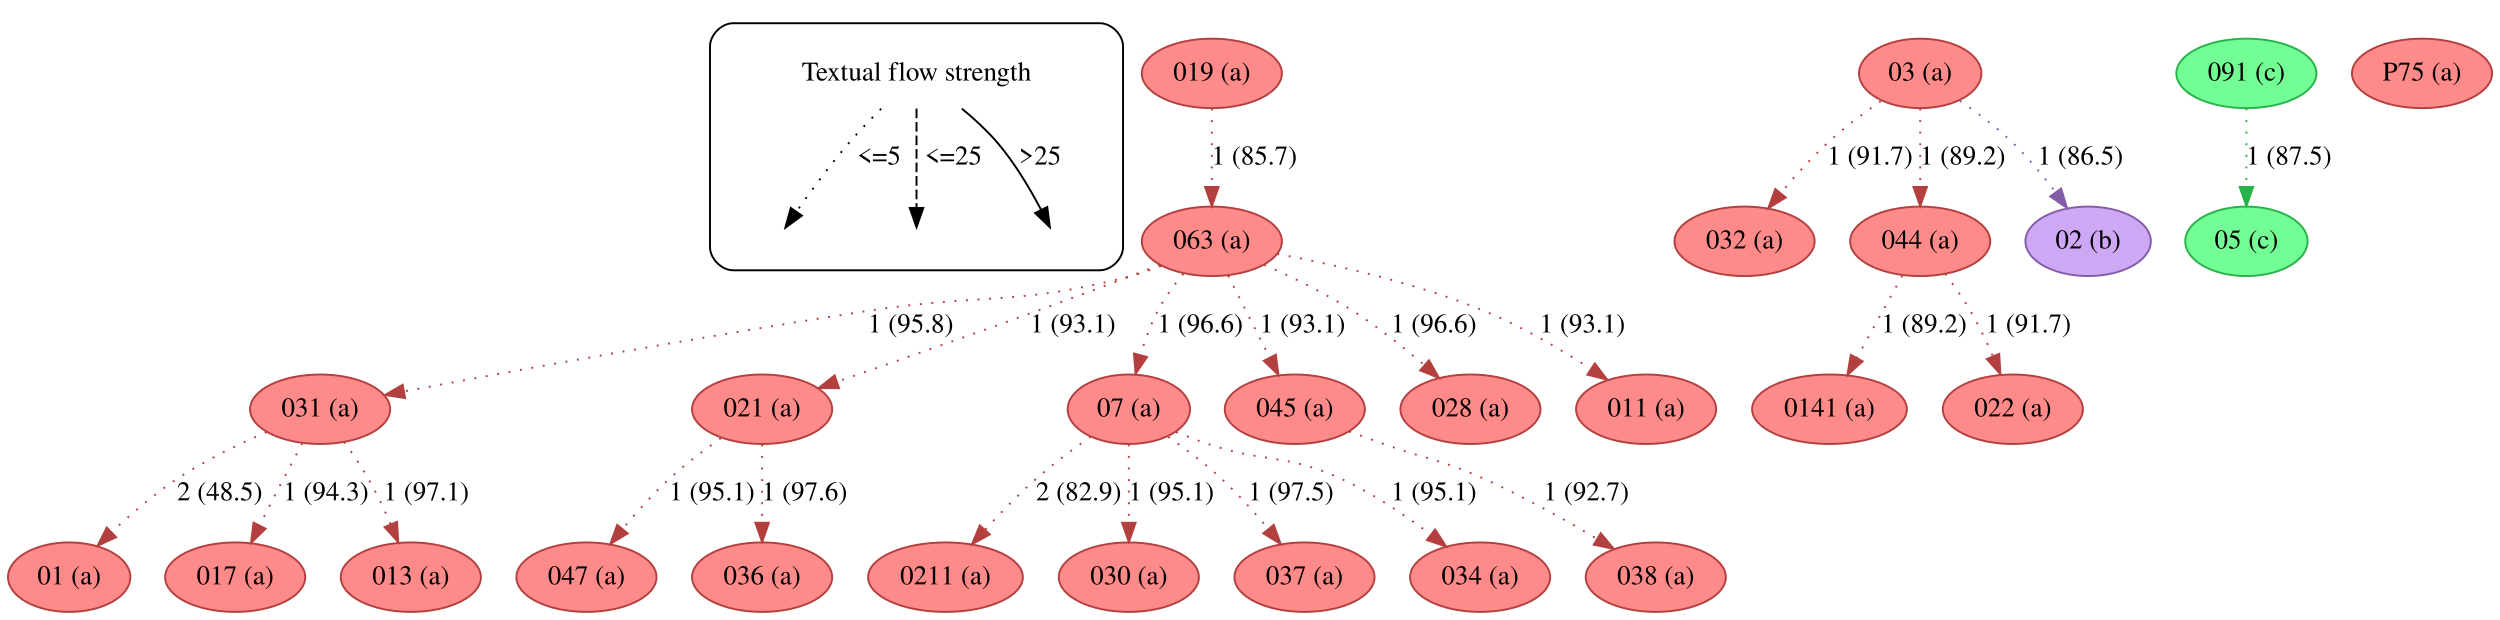
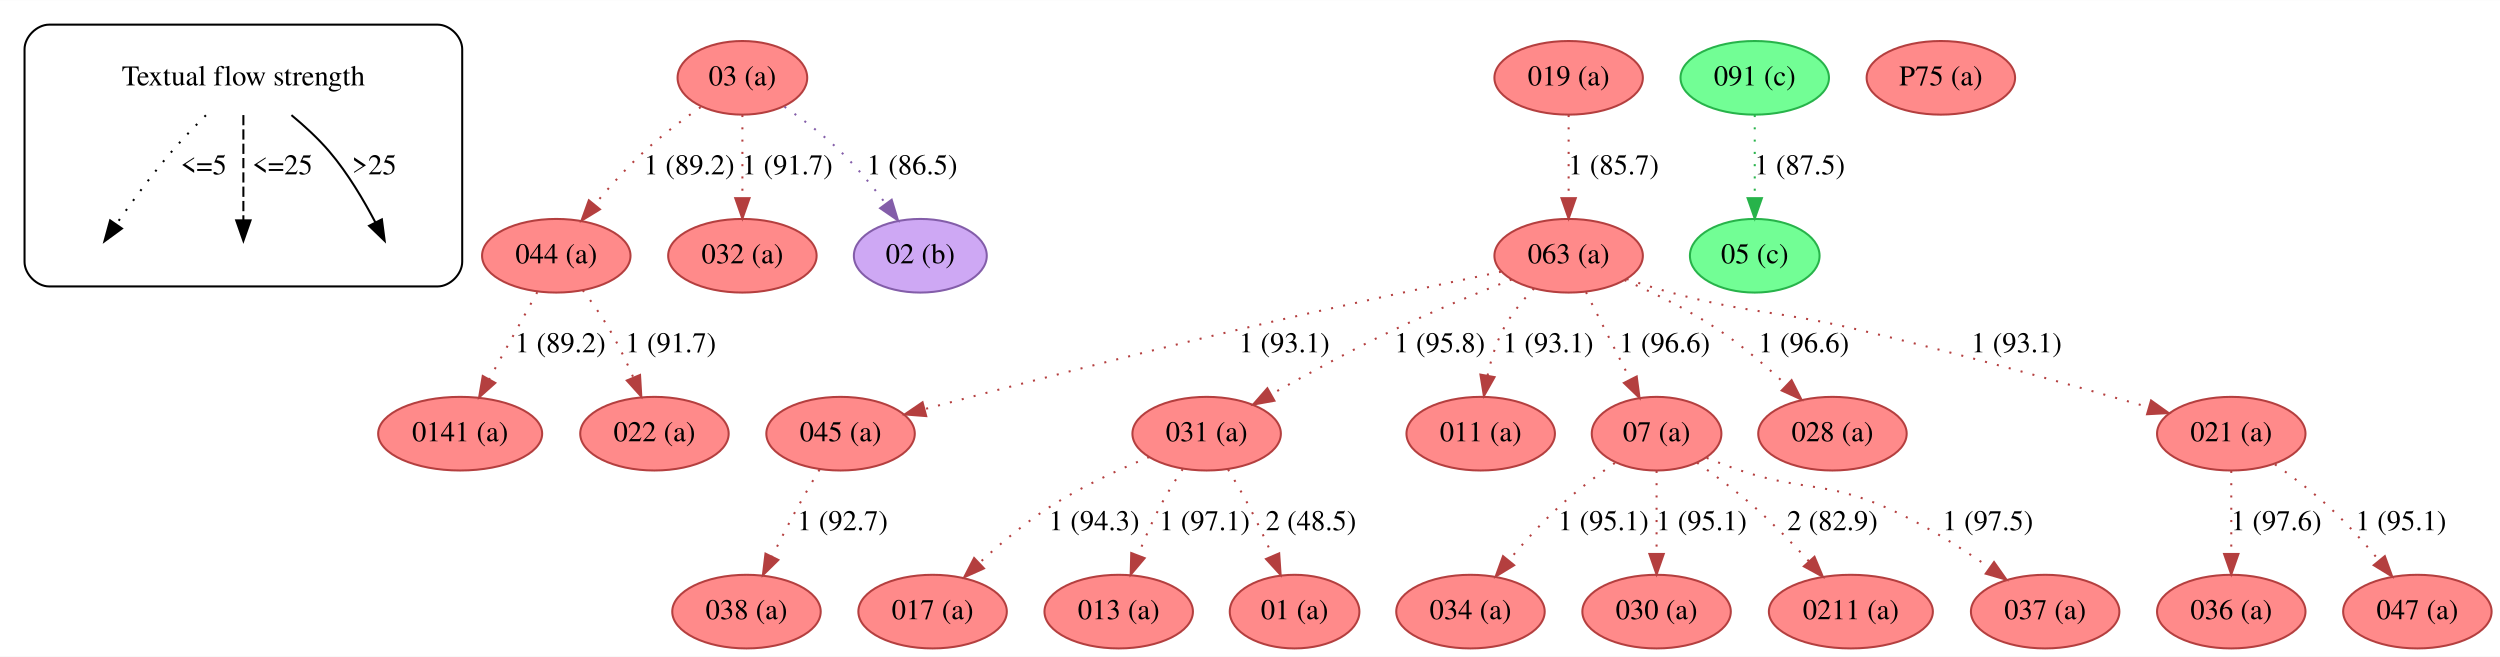
- <svg xmlns="http://www.w3.org/2000/svg" width="1295pt" height="321pt" viewBox="0.00 0.00 1295.24 321.00">
+ <svg xmlns="http://www.w3.org/2000/svg" width="1222pt" height="321pt" viewBox="0.00 0.00 1222.40 321.00">
  <g id="graph0" class="graph" transform="scale(1 1) rotate(0) translate(4 317)">
-     <polygon fill="white" stroke="none" points="-4,4 -4,-317 1291.24,-317 1291.24,4 -4,4" />
+     <polygon fill="white" stroke="none" points="-4,4 -4,-317 1218.4,-317 1218.4,4 -4,4" />
    <g id="clust1" class="cluster">
-       <path fill="none" stroke="black" d="M375.847,-177C375.847,-177 565.847,-177 565.847,-177 571.847,-177 577.847,-183 577.847,-189 577.847,-189 577.847,-293 577.847,-293 577.847,-299 571.847,-305 565.847,-305 565.847,-305 375.847,-305 375.847,-305 369.847,-305 363.847,-299 363.847,-293 363.847,-293 363.847,-189 363.847,-189 363.847,-183 369.847,-177 375.847,-177" />
+       <path fill="none" stroke="black" d="M20,-177C20,-177 210,-177 210,-177 216,-177 222,-183 222,-189 222,-189 222,-293 222,-293 222,-299 216,-305 210,-305 210,-305 20,-305 20,-305 14,-305 8,-299 8,-293 8,-293 8,-189 8,-189 8,-183 14,-177 20,-177" />
    </g>
    <g id="node1" class="node">
-       <text text-anchor="middle" x="470.847" y="-275.3" font-family="Times,serif" font-size="14.00">Textual flow strength</text>
+       <text text-anchor="middle" x="115" y="-275.3" font-family="Times,serif" font-size="14.00">Textual flow strength</text>
    </g>
    <g id="edge1" class="edge">
-       <path fill="none" stroke="black" stroke-dasharray="1,5" d="M452.513,-260.686C446.98,-255.194 441.008,-248.989 435.847,-243 426.018,-231.593 415.919,-217.779 408.761,-207.563" />
-       <polygon fill="black" stroke="black" points="411.461,-205.314 402.903,-199.068 405.699,-209.288 411.461,-205.314" />
-       <text text-anchor="middle" x="451.347" y="-231.8" font-family="Times,serif" font-size="14.00">&lt;=5  </text>
+       <path fill="none" stroke="black" stroke-dasharray="1,5" d="M96.666,-260.686C91.132,-255.194 85.161,-248.989 80,-243 70.171,-231.593 60.072,-217.779 52.914,-207.563" />
+       <polygon fill="black" stroke="black" points="55.614,-205.314 47.056,-199.068 49.851,-209.288 55.614,-205.314" />
+       <text text-anchor="middle" x="95.5" y="-231.8" font-family="Times,serif" font-size="14.00">&lt;=5  </text>
    </g>
    <g id="edge2" class="edge">
-       <path fill="none" stroke="black" stroke-dasharray="5,2" d="M470.847,-260.799C470.847,-245.794 470.847,-224.174 470.847,-209.409" />
-       <polygon fill="black" stroke="black" points="474.347,-209.293 470.847,-199.293 467.347,-209.293 474.347,-209.293" />
-       <text text-anchor="middle" x="489.847" y="-231.8" font-family="Times,serif" font-size="14.00">  &lt;=25</text>
+       <path fill="none" stroke="black" stroke-dasharray="5,2" d="M115,-260.799C115,-245.794 115,-224.174 115,-209.409" />
+       <polygon fill="black" stroke="black" points="118.5,-209.293 115,-199.293 111.5,-209.293 118.5,-209.293" />
+       <text text-anchor="middle" x="134" y="-231.8" font-family="Times,serif" font-size="14.00">  &lt;=25</text>
    </g>
    <g id="edge3" class="edge">
-       <path fill="none" stroke="black" d="M494.351,-260.76C500.753,-255.462 507.414,-249.344 512.847,-243 521.935,-232.39 529.942,-218.689 535.394,-208.313" />
-       <polygon fill="black" stroke="black" points="538.569,-209.789 539.938,-199.283 532.316,-206.642 538.569,-209.789" />
-       <text text-anchor="middle" x="534.847" y="-231.8" font-family="Times,serif" font-size="14.00">&gt;25</text>
+       <path fill="none" stroke="black" d="M138.503,-260.76C144.906,-255.462 151.567,-249.344 157,-243 166.087,-232.39 174.095,-218.689 179.546,-208.313" />
+       <polygon fill="black" stroke="black" points="182.722,-209.789 184.091,-199.283 176.469,-206.642 182.722,-209.789" />
+       <text text-anchor="middle" x="179" y="-231.8" font-family="Times,serif" font-size="14.00">&gt;25</text>
    </g>
    <g id="node5" class="node">
-       <ellipse fill="#ff8a8a" stroke="#b43f3f" cx="161.847" cy="-105" rx="36.294" ry="18" />
-       <text text-anchor="middle" x="161.847" y="-101.3" font-family="Times,serif" font-size="14.00">031 (a)</text>
+       <ellipse fill="#ff8a8a" stroke="#b43f3f" cx="359" cy="-279" rx="31.695" ry="18" />
+       <text text-anchor="middle" x="359" y="-275.3" font-family="Times,serif" font-size="14.00">03 (a)</text>
    </g>
    <g id="node6" class="node">
-       <ellipse fill="#ff8a8a" stroke="#b43f3f" cx="31.847" cy="-18" rx="31.695" ry="18" />
-       <text text-anchor="middle" x="31.847" y="-14.3" font-family="Times,serif" font-size="14.00">01 (a)</text>
+       <ellipse fill="#ff8a8a" stroke="#b43f3f" cx="268" cy="-192" rx="36.294" ry="18" />
+       <text text-anchor="middle" x="268" y="-188.3" font-family="Times,serif" font-size="14.00">044 (a)</text>
    </g>
    <g id="edge4" class="edge">
-       <path fill="none" stroke="#b43f3f" stroke-dasharray="1,5" d="M134.127,-93.144C119.783,-86.977 102.299,-78.579 87.847,-69 75.846,-61.045 63.775,-50.646 53.928,-41.392" />
-       <polygon fill="#b43f3f" stroke="#b43f3f" points="56.182,-38.703 46.553,-34.285 51.325,-43.744 56.182,-38.703" />
-       <text text-anchor="middle" x="109.847" y="-57.8" font-family="Times,serif" font-size="14.00">2 (48.5)</text>
+       <path fill="none" stroke="#b43f3f" stroke-dasharray="1,5" d="M338.581,-264.672C329.737,-258.512 319.489,-250.834 311,-243 302.456,-235.115 293.924,-225.619 286.74,-217.029" />
+       <polygon fill="#b43f3f" stroke="#b43f3f" points="289.344,-214.685 280.308,-209.155 283.923,-219.113 289.344,-214.685" />
+       <text text-anchor="middle" x="333" y="-231.8" font-family="Times,serif" font-size="14.00">1 (89.2)</text>
    </g>
    <g id="node7" class="node">
-       <ellipse fill="#ff8a8a" stroke="#b43f3f" cx="117.847" cy="-18" rx="36.294" ry="18" />
-       <text text-anchor="middle" x="117.847" y="-14.3" font-family="Times,serif" font-size="14.00">017 (a)</text>
+       <ellipse fill="#ff8a8a" stroke="#b43f3f" cx="359" cy="-192" rx="36.294" ry="18" />
+       <text text-anchor="middle" x="359" y="-188.3" font-family="Times,serif" font-size="14.00">032 (a)</text>
    </g>
    <g id="edge5" class="edge">
-       <path fill="none" stroke="#b43f3f" stroke-dasharray="1,5" d="M152.647,-87.327C149.497,-81.546 145.979,-75.008 142.847,-69 138.765,-61.168 134.426,-52.587 130.529,-44.778" />
-       <polygon fill="#b43f3f" stroke="#b43f3f" points="133.623,-43.139 126.041,-35.738 127.353,-46.251 133.623,-43.139" />
-       <text text-anchor="middle" x="164.847" y="-57.8" font-family="Times,serif" font-size="14.00">1 (94.3)</text>
+       <path fill="none" stroke="#b43f3f" stroke-dasharray="1,5" d="M359,-260.799C359,-249.163 359,-233.548 359,-220.237" />
+       <polygon fill="#b43f3f" stroke="#b43f3f" points="362.5,-220.175 359,-210.175 355.5,-220.175 362.5,-220.175" />
+       <text text-anchor="middle" x="381" y="-231.8" font-family="Times,serif" font-size="14.00">1 (91.7)</text>
    </g>
    <g id="node8" class="node">
-       <ellipse fill="#ff8a8a" stroke="#b43f3f" cx="208.847" cy="-18" rx="36.294" ry="18" />
-       <text text-anchor="middle" x="208.847" y="-14.3" font-family="Times,serif" font-size="14.00">013 (a)</text>
+       <ellipse fill="#cea8f4" stroke="#835da9" cx="446" cy="-192" rx="32.494" ry="18" />
+       <text text-anchor="middle" x="446" y="-188.3" font-family="Times,serif" font-size="14.00">02 (b)</text>
    </g>
    <g id="edge6" class="edge">
-       <path fill="none" stroke="#b43f3f" stroke-dasharray="1,5" d="M174.269,-88.079C178.531,-82.25 183.154,-75.49 186.847,-69 191.069,-61.582 195.041,-53.2 198.418,-45.448" />
-       <polygon fill="#b43f3f" stroke="#b43f3f" points="201.704,-46.662 202.35,-36.087 195.25,-43.951 201.704,-46.662" />
-       <text text-anchor="middle" x="216.847" y="-57.8" font-family="Times,serif" font-size="14.00">1 (97.1)</text>
+       <path fill="none" stroke="#835da9" stroke-dasharray="1,5" d="M379.599,-264.862C388.476,-258.738 398.701,-251.034 407,-243 414.949,-235.304 422.667,-225.945 429.111,-217.414" />
+       <polygon fill="#835da9" stroke="#835da9" points="432.004,-219.388 435.091,-209.252 426.358,-215.25 432.004,-219.388" />
+       <text text-anchor="middle" x="442" y="-231.8" font-family="Times,serif" font-size="14.00">1 (86.5)</text>
    </g>
    <g id="node9" class="node">
-       <ellipse fill="#ff8a8a" stroke="#b43f3f" cx="390.847" cy="-105" rx="36.294" ry="18" />
-       <text text-anchor="middle" x="390.847" y="-101.3" font-family="Times,serif" font-size="14.00">021 (a)</text>
+       <ellipse fill="#ff8a8a" stroke="#b43f3f" cx="221" cy="-105" rx="40.094" ry="18" />
+       <text text-anchor="middle" x="221" y="-101.3" font-family="Times,serif" font-size="14.00">0141 (a)</text>
+     </g>
+     <g id="edge7" class="edge">
+       <path fill="none" stroke="#b43f3f" stroke-dasharray="1,5" d="M258.714,-174.207C252.02,-162.099 242.859,-145.533 235.243,-131.759" />
+       <polygon fill="#b43f3f" stroke="#b43f3f" points="238.168,-129.816 230.266,-122.758 232.042,-133.203 238.168,-129.816" />
+       <text text-anchor="middle" x="270" y="-144.8" font-family="Times,serif" font-size="14.00">1 (89.2)</text>
    </g>
    <g id="node10" class="node">
-       <ellipse fill="#ff8a8a" stroke="#b43f3f" cx="299.847" cy="-18" rx="36.294" ry="18" />
-       <text text-anchor="middle" x="299.847" y="-14.3" font-family="Times,serif" font-size="14.00">047 (a)</text>
-     </g>
-     <g id="edge7" class="edge">
-       <path fill="none" stroke="#b43f3f" stroke-dasharray="1,5" d="M369.476,-90.006C360.855,-83.963 351.033,-76.554 342.847,-69 334.303,-61.115 325.771,-51.619 318.587,-43.029" />
-       <polygon fill="#b43f3f" stroke="#b43f3f" points="321.191,-40.685 312.155,-35.154 315.77,-45.114 321.191,-40.685" />
-       <text text-anchor="middle" x="364.847" y="-57.8" font-family="Times,serif" font-size="14.00">1 (95.1)</text>
+       <ellipse fill="#ff8a8a" stroke="#b43f3f" cx="316" cy="-105" rx="36.294" ry="18" />
+       <text text-anchor="middle" x="316" y="-101.3" font-family="Times,serif" font-size="14.00">022 (a)</text>
+     </g>
+     <g id="edge8" class="edge">
+       <path fill="none" stroke="#b43f3f" stroke-dasharray="1,5" d="M280.959,-175.139C285.395,-169.316 290.195,-162.544 294,-156 298.291,-148.622 302.284,-140.251 305.658,-132.498" />
+       <polygon fill="#b43f3f" stroke="#b43f3f" points="308.947,-133.706 309.577,-123.13 302.489,-131.004 308.947,-133.706" />
+       <text text-anchor="middle" x="324" y="-144.8" font-family="Times,serif" font-size="14.00">1 (91.7)</text>
    </g>
    <g id="node11" class="node">
-       <ellipse fill="#ff8a8a" stroke="#b43f3f" cx="390.847" cy="-18" rx="36.294" ry="18" />
-       <text text-anchor="middle" x="390.847" y="-14.3" font-family="Times,serif" font-size="14.00">036 (a)</text>
-     </g>
-     <g id="edge8" class="edge">
-       <path fill="none" stroke="#b43f3f" stroke-dasharray="1,5" d="M390.847,-86.799C390.847,-75.163 390.847,-59.548 390.847,-46.237" />
-       <polygon fill="#b43f3f" stroke="#b43f3f" points="394.347,-46.175 390.847,-36.175 387.347,-46.175 394.347,-46.175" />
-       <text text-anchor="middle" x="412.847" y="-57.8" font-family="Times,serif" font-size="14.00">1 (97.6)</text>
+       <ellipse fill="#ff8a8a" stroke="#b43f3f" cx="763" cy="-192" rx="36.294" ry="18" />
+       <text text-anchor="middle" x="763" y="-188.3" font-family="Times,serif" font-size="14.00">063 (a)</text>
    </g>
    <g id="node12" class="node">
-       <ellipse fill="#ff8a8a" stroke="#b43f3f" cx="623.847" cy="-192" rx="36.294" ry="18" />
-       <text text-anchor="middle" x="623.847" y="-188.3" font-family="Times,serif" font-size="14.00">063 (a)</text>
+       <ellipse fill="#ff8a8a" stroke="#b43f3f" cx="407" cy="-105" rx="36.294" ry="18" />
+       <text text-anchor="middle" x="407" y="-101.3" font-family="Times,serif" font-size="14.00">045 (a)</text>
    </g>
    <g id="edge9" class="edge">
-       <path fill="none" stroke="#b43f3f" stroke-dasharray="1,5" d="M597.531,-179.17C592.407,-177.205 587.019,-175.365 581.847,-174 522.895,-158.438 506.107,-165.288 445.847,-156 360.372,-142.826 260.934,-124.664 205.298,-114.244" />
-       <polygon fill="#b43f3f" stroke="#b43f3f" points="205.907,-110.798 195.433,-112.392 204.615,-117.677 205.907,-110.798" />
-       <text text-anchor="middle" x="467.847" y="-144.8" font-family="Times,serif" font-size="14.00">1 (95.8)</text>
+       <path fill="none" stroke="#b43f3f" stroke-dasharray="1,5" d="M729.926,-184.183C697.322,-177.375 646.118,-166.448 602,-156 548.658,-143.368 487.481,-127.446 448.092,-117.007" />
+       <polygon fill="#b43f3f" stroke="#b43f3f" points="448.884,-113.596 438.321,-114.411 447.087,-120.361 448.884,-113.596" />
+       <text text-anchor="middle" x="624" y="-144.8" font-family="Times,serif" font-size="14.00">1 (93.1)</text>
+     </g>
+     <g id="node13" class="node">
+       <ellipse fill="#ff8a8a" stroke="#b43f3f" cx="586" cy="-105" rx="36.294" ry="18" />
+       <text text-anchor="middle" x="586" y="-101.3" font-family="Times,serif" font-size="14.00">031 (a)</text>
    </g>
    <g id="edge10" class="edge">
-       <path fill="none" stroke="#b43f3f" stroke-dasharray="1,5" d="M596.802,-179.856C591.842,-177.869 586.7,-175.845 581.847,-174 529.598,-154.135 468.671,-132.748 429.941,-119.372" />
-       <polygon fill="#b43f3f" stroke="#b43f3f" points="430.706,-115.934 420.111,-115.985 428.425,-122.552 430.706,-115.934" />
-       <text text-anchor="middle" x="551.847" y="-144.8" font-family="Times,serif" font-size="14.00">1 (93.1)</text>
-     </g>
-     <g id="node13" class="node">
-       <ellipse fill="#ff8a8a" stroke="#b43f3f" cx="580.847" cy="-105" rx="31.695" ry="18" />
-       <text text-anchor="middle" x="580.847" y="-101.3" font-family="Times,serif" font-size="14.00">07 (a)</text>
+       <path fill="none" stroke="#b43f3f" stroke-dasharray="1,5" d="M735.11,-180.39C718.36,-173.802 696.733,-164.916 678,-156 657.453,-146.221 635.002,-134.05 617.423,-124.165" />
+       <polygon fill="#b43f3f" stroke="#b43f3f" points="619.136,-121.113 608.71,-119.229 615.685,-127.203 619.136,-121.113" />
+       <text text-anchor="middle" x="700" y="-144.8" font-family="Times,serif" font-size="14.00">1 (95.8)</text>
+     </g>
+     <g id="node14" class="node">
+       <ellipse fill="#ff8a8a" stroke="#b43f3f" cx="720" cy="-105" rx="36.294" ry="18" />
+       <text text-anchor="middle" x="720" y="-101.3" font-family="Times,serif" font-size="14.00">011 (a)</text>
    </g>
    <g id="edge11" class="edge">
-       <path fill="none" stroke="#b43f3f" stroke-dasharray="1,5" d="M609.064,-175.178C604.323,-169.465 599.39,-162.753 595.847,-156 592.142,-148.937 589.212,-140.822 586.962,-133.213" />
-       <polygon fill="#b43f3f" stroke="#b43f3f" points="590.274,-132.049 584.306,-123.295 583.512,-133.86 590.274,-132.049" />
-       <text text-anchor="middle" x="617.847" y="-144.8" font-family="Times,serif" font-size="14.00">1 (96.6)</text>
-     </g>
-     <g id="node14" class="node">
-       <ellipse fill="#ff8a8a" stroke="#b43f3f" cx="666.847" cy="-105" rx="36.294" ry="18" />
-       <text text-anchor="middle" x="666.847" y="-101.3" font-family="Times,serif" font-size="14.00">045 (a)</text>
+       <path fill="none" stroke="#b43f3f" stroke-dasharray="1,5" d="M746.058,-175.991C740.504,-170.247 734.792,-163.308 731,-156 727.398,-149.057 724.972,-140.979 723.34,-133.367" />
+       <polygon fill="#b43f3f" stroke="#b43f3f" points="726.769,-132.658 721.57,-123.426 719.877,-133.885 726.769,-132.658" />
+       <text text-anchor="middle" x="753" y="-144.8" font-family="Times,serif" font-size="14.00">1 (93.1)</text>
+     </g>
+     <g id="node15" class="node">
+       <ellipse fill="#ff8a8a" stroke="#b43f3f" cx="806" cy="-105" rx="31.695" ry="18" />
+       <text text-anchor="middle" x="806" y="-101.3" font-family="Times,serif" font-size="14.00">07 (a)</text>
    </g>
    <g id="edge12" class="edge">
-       <path fill="none" stroke="#b43f3f" stroke-dasharray="1,5" d="M632.343,-174.207C638.468,-162.099 646.848,-145.533 653.816,-131.759" />
-       <polygon fill="#b43f3f" stroke="#b43f3f" points="656.978,-133.262 658.369,-122.758 650.732,-130.102 656.978,-133.262" />
-       <text text-anchor="middle" x="670.847" y="-144.8" font-family="Times,serif" font-size="14.00">1 (93.1)</text>
-     </g>
-     <g id="node15" class="node">
-       <ellipse fill="#ff8a8a" stroke="#b43f3f" cx="757.847" cy="-105" rx="36.294" ry="18" />
-       <text text-anchor="middle" x="757.847" y="-101.3" font-family="Times,serif" font-size="14.00">028 (a)</text>
+       <path fill="none" stroke="#b43f3f" stroke-dasharray="1,5" d="M771.495,-174.207C777.66,-162.021 786.11,-145.318 793.105,-131.491" />
+       <polygon fill="#b43f3f" stroke="#b43f3f" points="796.278,-132.972 797.669,-122.469 790.031,-129.812 796.278,-132.972" />
+       <text text-anchor="middle" x="810" y="-144.8" font-family="Times,serif" font-size="14.00">1 (96.6)</text>
+     </g>
+     <g id="node16" class="node">
+       <ellipse fill="#ff8a8a" stroke="#b43f3f" cx="892" cy="-105" rx="36.294" ry="18" />
+       <text text-anchor="middle" x="892" y="-101.3" font-family="Times,serif" font-size="14.00">028 (a)</text>
    </g>
    <g id="edge13" class="edge">
-       <path fill="none" stroke="#b43f3f" stroke-dasharray="1,5" d="M651.022,-179.839C665.125,-173.588 682.382,-165.208 696.847,-156 709.734,-147.797 722.974,-137.248 733.812,-127.955" />
-       <polygon fill="#b43f3f" stroke="#b43f3f" points="736.364,-130.373 741.585,-121.154 731.755,-125.105 736.364,-130.373" />
-       <text text-anchor="middle" x="738.847" y="-144.8" font-family="Times,serif" font-size="14.00">1 (96.6)</text>
-     </g>
-     <g id="node16" class="node">
-       <ellipse fill="#ff8a8a" stroke="#b43f3f" cx="848.847" cy="-105" rx="36.294" ry="18" />
-       <text text-anchor="middle" x="848.847" y="-101.3" font-family="Times,serif" font-size="14.00">011 (a)</text>
+       <path fill="none" stroke="#b43f3f" stroke-dasharray="1,5" d="M790.337,-180.088C804.484,-173.906 821.732,-165.511 836,-156 847.809,-148.128 859.704,-137.906 869.475,-128.758" />
+       <polygon fill="#b43f3f" stroke="#b43f3f" points="872.021,-131.166 876.814,-121.717 867.175,-126.115 872.021,-131.166" />
+       <text text-anchor="middle" x="878" y="-144.8" font-family="Times,serif" font-size="14.00">1 (96.6)</text>
+     </g>
+     <g id="node17" class="node">
+       <ellipse fill="#ff8a8a" stroke="#b43f3f" cx="1087" cy="-105" rx="36.294" ry="18" />
+       <text text-anchor="middle" x="1087" y="-101.3" font-family="Times,serif" font-size="14.00">021 (a)</text>
    </g>
    <g id="edge14" class="edge">
-       <path fill="none" stroke="#b43f3f" stroke-dasharray="1,5" d="M657.773,-185.476C686.897,-180.058 729.623,-170.483 764.847,-156 784.135,-148.069 804.261,-136.232 819.976,-126.065" />
-       <polygon fill="#b43f3f" stroke="#b43f3f" points="822.265,-128.747 828.679,-120.315 818.406,-122.907 822.265,-128.747" />
-       <text text-anchor="middle" x="815.847" y="-144.8" font-family="Times,serif" font-size="14.00">1 (93.1)</text>
-     </g>
-     <g id="node17" class="node">
-       <ellipse fill="#ff8a8a" stroke="#b43f3f" cx="485.847" cy="-18" rx="40.094" ry="18" />
-       <text text-anchor="middle" x="485.847" y="-14.3" font-family="Times,serif" font-size="14.00">0211 (a)</text>
+       <path fill="none" stroke="#b43f3f" stroke-dasharray="1,5" d="M791.356,-180.632C798.375,-178.268 805.915,-175.896 813,-174 852.826,-163.341 863.867,-165.439 904,-156 953.379,-144.386 1009.58,-128.649 1046.52,-117.953" />
+       <polygon fill="#b43f3f" stroke="#b43f3f" points="1047.79,-121.231 1056.41,-115.078 1045.83,-114.509 1047.79,-121.231" />
+       <text text-anchor="middle" x="982" y="-144.8" font-family="Times,serif" font-size="14.00">1 (93.1)</text>
+     </g>
+     <g id="node18" class="node">
+       <ellipse fill="#ff8a8a" stroke="#b43f3f" cx="361" cy="-18" rx="36.294" ry="18" />
+       <text text-anchor="middle" x="361" y="-14.3" font-family="Times,serif" font-size="14.00">038 (a)</text>
    </g>
    <g id="edge15" class="edge">
-       <path fill="none" stroke="#b43f3f" stroke-dasharray="1,5" d="M561.062,-90.822C552.144,-84.572 541.662,-76.781 532.847,-69 523.684,-60.911 514.317,-51.276 506.38,-42.632" />
-       <polygon fill="#b43f3f" stroke="#b43f3f" points="508.837,-40.13 499.541,-35.045 503.638,-44.816 508.837,-40.13" />
-       <text text-anchor="middle" x="554.847" y="-57.8" font-family="Times,serif" font-size="14.00">2 (82.9)</text>
-     </g>
-     <g id="node18" class="node">
-       <ellipse fill="#ff8a8a" stroke="#b43f3f" cx="580.847" cy="-18" rx="36.294" ry="18" />
-       <text text-anchor="middle" x="580.847" y="-14.3" font-family="Times,serif" font-size="14.00">030 (a)</text>
+       <path fill="none" stroke="#b43f3f" stroke-dasharray="1,5" d="M396.695,-87.417C393.202,-81.644 389.342,-75.088 386,-69 381.75,-61.258 377.363,-52.702 373.472,-44.889" />
+       <polygon fill="#b43f3f" stroke="#b43f3f" points="376.572,-43.26 369.017,-35.833 370.291,-46.351 376.572,-43.26" />
+       <text text-anchor="middle" x="408" y="-57.8" font-family="Times,serif" font-size="14.00">1 (92.7)</text>
+     </g>
+     <g id="node19" class="node">
+       <ellipse fill="#ff8a8a" stroke="#b43f3f" cx="452" cy="-18" rx="36.294" ry="18" />
+       <text text-anchor="middle" x="452" y="-14.3" font-family="Times,serif" font-size="14.00">017 (a)</text>
    </g>
    <g id="edge16" class="edge">
-       <path fill="none" stroke="#b43f3f" stroke-dasharray="1,5" d="M580.847,-86.799C580.847,-75.163 580.847,-59.548 580.847,-46.237" />
-       <polygon fill="#b43f3f" stroke="#b43f3f" points="584.347,-46.175 580.847,-36.175 577.347,-46.175 584.347,-46.175" />
-       <text text-anchor="middle" x="602.847" y="-57.8" font-family="Times,serif" font-size="14.00">1 (95.1)</text>
-     </g>
-     <g id="node19" class="node">
-       <ellipse fill="#ff8a8a" stroke="#b43f3f" cx="671.847" cy="-18" rx="36.294" ry="18" />
-       <text text-anchor="middle" x="671.847" y="-14.3" font-family="Times,serif" font-size="14.00">037 (a)</text>
+       <path fill="none" stroke="#b43f3f" stroke-dasharray="1,5" d="M557.897,-93.558C542.84,-87.397 524.297,-78.877 509,-69 496.958,-61.225 484.848,-51.017 474.906,-41.854" />
+       <polygon fill="#b43f3f" stroke="#b43f3f" points="477.111,-39.122 467.44,-34.795 472.302,-44.209 477.111,-39.122" />
+       <text text-anchor="middle" x="531" y="-57.8" font-family="Times,serif" font-size="14.00">1 (94.3)</text>
+     </g>
+     <g id="node20" class="node">
+       <ellipse fill="#ff8a8a" stroke="#b43f3f" cx="543" cy="-18" rx="36.294" ry="18" />
+       <text text-anchor="middle" x="543" y="-14.3" font-family="Times,serif" font-size="14.00">013 (a)</text>
    </g>
    <g id="edge17" class="edge">
-       <path fill="none" stroke="#b43f3f" stroke-dasharray="1,5" d="M601.266,-90.672C610.11,-84.512 620.358,-76.834 628.847,-69 637.391,-61.115 645.923,-51.619 653.108,-43.029" />
-       <polygon fill="#b43f3f" stroke="#b43f3f" points="655.924,-45.114 659.54,-35.154 650.503,-40.685 655.924,-45.114" />
-       <text text-anchor="middle" x="664.847" y="-57.8" font-family="Times,serif" font-size="14.00">1 (97.5)</text>
-     </g>
-     <g id="node20" class="node">
-       <ellipse fill="#ff8a8a" stroke="#b43f3f" cx="762.847" cy="-18" rx="36.294" ry="18" />
-       <text text-anchor="middle" x="762.847" y="-14.3" font-family="Times,serif" font-size="14.00">034 (a)</text>
+       <path fill="none" stroke="#b43f3f" stroke-dasharray="1,5" d="M574.298,-87.679C570.44,-81.927 566.296,-75.317 563,-69 559.107,-61.54 555.48,-53.146 552.412,-45.396" />
+       <polygon fill="#b43f3f" stroke="#b43f3f" points="555.68,-44.141 548.848,-36.043 549.138,-46.634 555.68,-44.141" />
+       <text text-anchor="middle" x="585" y="-57.8" font-family="Times,serif" font-size="14.00">1 (97.1)</text>
+     </g>
+     <g id="node21" class="node">
+       <ellipse fill="#ff8a8a" stroke="#b43f3f" cx="629" cy="-18" rx="31.695" ry="18" />
+       <text text-anchor="middle" x="629" y="-14.3" font-family="Times,serif" font-size="14.00">01 (a)</text>
    </g>
    <g id="edge18" class="edge">
-       <path fill="none" stroke="#b43f3f" stroke-dasharray="1,5" d="M605.354,-93.194C610.736,-91.003 616.442,-88.816 621.847,-87 651.89,-76.907 662.054,-82.243 690.847,-69 707.293,-61.436 724,-50.107 737.175,-40.144" />
-       <polygon fill="#b43f3f" stroke="#b43f3f" points="739.532,-42.745 745.284,-33.848 735.239,-37.216 739.532,-42.745" />
-       <text text-anchor="middle" x="738.847" y="-57.8" font-family="Times,serif" font-size="14.00">1 (95.1)</text>
+       <path fill="none" stroke="#b43f3f" stroke-dasharray="1,5" d="M596.477,-87.509C599.983,-81.743 603.809,-75.168 607,-69 610.922,-61.419 614.806,-52.989 618.193,-45.243" />
+       <polygon fill="#b43f3f" stroke="#b43f3f" points="621.469,-46.485 622.184,-35.914 615.033,-43.731 621.469,-46.485" />
+       <text text-anchor="middle" x="637" y="-57.8" font-family="Times,serif" font-size="14.00">2 (48.5)</text>
+     </g>
+     <g id="node22" class="node">
+       <ellipse fill="#ff8a8a" stroke="#b43f3f" cx="715" cy="-18" rx="36.294" ry="18" />
+       <text text-anchor="middle" x="715" y="-14.3" font-family="Times,serif" font-size="14.00">034 (a)</text>
+     </g>
+     <g id="edge19" class="edge">
+       <path fill="none" stroke="#b43f3f" stroke-dasharray="1,5" d="M785.581,-90.672C776.737,-84.512 766.489,-76.834 758,-69 749.456,-61.115 740.924,-51.619 733.74,-43.029" />
+       <polygon fill="#b43f3f" stroke="#b43f3f" points="736.344,-40.685 727.308,-35.154 730.923,-45.114 736.344,-40.685" />
+       <text text-anchor="middle" x="780" y="-57.8" font-family="Times,serif" font-size="14.00">1 (95.1)</text>
+     </g>
+     <g id="node23" class="node">
+       <ellipse fill="#ff8a8a" stroke="#b43f3f" cx="806" cy="-18" rx="36.294" ry="18" />
+       <text text-anchor="middle" x="806" y="-14.3" font-family="Times,serif" font-size="14.00">030 (a)</text>
+     </g>
+     <g id="edge20" class="edge">
+       <path fill="none" stroke="#b43f3f" stroke-dasharray="1,5" d="M806,-86.799C806,-75.163 806,-59.548 806,-46.237" />
+       <polygon fill="#b43f3f" stroke="#b43f3f" points="809.5,-46.175 806,-36.175 802.5,-46.175 809.5,-46.175" />
+       <text text-anchor="middle" x="828" y="-57.8" font-family="Times,serif" font-size="14.00">1 (95.1)</text>
+     </g>
+     <g id="node24" class="node">
+       <ellipse fill="#ff8a8a" stroke="#b43f3f" cx="901" cy="-18" rx="40.094" ry="18" />
+       <text text-anchor="middle" x="901" y="-14.3" font-family="Times,serif" font-size="14.00">0211 (a)</text>
+     </g>
+     <g id="edge21" class="edge">
+       <path fill="none" stroke="#b43f3f" stroke-dasharray="1,5" d="M825.786,-90.822C834.703,-84.572 845.185,-76.781 854,-69 863.163,-60.911 872.531,-51.276 880.467,-42.632" />
+       <polygon fill="#b43f3f" stroke="#b43f3f" points="883.21,-44.816 887.306,-35.045 878.01,-40.13 883.21,-44.816" />
+       <text text-anchor="middle" x="892" y="-57.8" font-family="Times,serif" font-size="14.00">2 (82.9)</text>
+     </g>
+     <g id="node25" class="node">
+       <ellipse fill="#ff8a8a" stroke="#b43f3f" cx="996" cy="-18" rx="36.294" ry="18" />
+       <text text-anchor="middle" x="996" y="-14.3" font-family="Times,serif" font-size="14.00">037 (a)</text>
+     </g>
+     <g id="edge22" class="edge">
+       <path fill="none" stroke="#b43f3f" stroke-dasharray="1,5" d="M830.498,-93.165C835.88,-90.976 841.588,-88.797 847,-87 877.894,-76.739 888.133,-81.951 918,-69 935.842,-61.263 954.23,-49.681 968.667,-39.612" />
+       <polygon fill="#b43f3f" stroke="#b43f3f" points="971.002,-42.246 977.106,-33.586 966.934,-36.549 971.002,-42.246" />
+       <text text-anchor="middle" x="968" y="-57.8" font-family="Times,serif" font-size="14.00">1 (97.5)</text>
    </g>
    <g id="node26" class="node">
-       <ellipse fill="#ff8a8a" stroke="#b43f3f" cx="853.847" cy="-18" rx="36.294" ry="18" />
-       <text text-anchor="middle" x="853.847" y="-14.3" font-family="Times,serif" font-size="14.00">038 (a)</text>
+       <ellipse fill="#ff8a8a" stroke="#b43f3f" cx="1087" cy="-18" rx="36.294" ry="18" />
+       <text text-anchor="middle" x="1087" y="-14.3" font-family="Times,serif" font-size="14.00">036 (a)</text>
    </g>
    <g id="edge23" class="edge">
-       <path fill="none" stroke="#b43f3f" stroke-dasharray="1,5" d="M695.033,-93.478C700.912,-91.314 707.075,-89.065 712.847,-87 735.874,-78.761 742.542,-79.029 764.847,-69 784.896,-59.986 806.409,-47.969 823.261,-37.976" />
-       <polygon fill="#b43f3f" stroke="#b43f3f" points="825.335,-40.813 832.106,-32.664 821.731,-34.812 825.335,-40.813" />
-       <text text-anchor="middle" x="817.847" y="-57.8" font-family="Times,serif" font-size="14.00">1 (92.7)</text>
-     </g>
-     <g id="node21" class="node">
-       <ellipse fill="#ff8a8a" stroke="#b43f3f" cx="623.847" cy="-279" rx="36.294" ry="18" />
-       <text text-anchor="middle" x="623.847" y="-275.3" font-family="Times,serif" font-size="14.00">019 (a)</text>
-     </g>
-     <g id="edge19" class="edge">
-       <path fill="none" stroke="#b43f3f" stroke-dasharray="1,5" d="M623.847,-260.799C623.847,-249.163 623.847,-233.548 623.847,-220.237" />
-       <polygon fill="#b43f3f" stroke="#b43f3f" points="627.347,-220.175 623.847,-210.175 620.347,-220.175 627.347,-220.175" />
-       <text text-anchor="middle" x="645.847" y="-231.8" font-family="Times,serif" font-size="14.00">1 (85.7)</text>
-     </g>
-     <g id="node22" class="node">
-       <ellipse fill="#ff8a8a" stroke="#b43f3f" cx="990.847" cy="-279" rx="31.695" ry="18" />
-       <text text-anchor="middle" x="990.847" y="-275.3" font-family="Times,serif" font-size="14.00">03 (a)</text>
-     </g>
-     <g id="node23" class="node">
-       <ellipse fill="#ff8a8a" stroke="#b43f3f" cx="899.847" cy="-192" rx="36.294" ry="18" />
-       <text text-anchor="middle" x="899.847" y="-188.3" font-family="Times,serif" font-size="14.00">032 (a)</text>
-     </g>
-     <g id="edge20" class="edge">
-       <path fill="none" stroke="#b43f3f" stroke-dasharray="1,5" d="M970.428,-264.672C961.585,-258.512 951.336,-250.834 942.847,-243 934.303,-235.115 925.771,-225.619 918.587,-217.029" />
-       <polygon fill="#b43f3f" stroke="#b43f3f" points="921.191,-214.685 912.155,-209.155 915.77,-219.113 921.191,-214.685" />
-       <text text-anchor="middle" x="964.847" y="-231.8" font-family="Times,serif" font-size="14.00">1 (91.7)</text>
-     </g>
-     <g id="node24" class="node">
-       <ellipse fill="#ff8a8a" stroke="#b43f3f" cx="990.847" cy="-192" rx="36.294" ry="18" />
-       <text text-anchor="middle" x="990.847" y="-188.3" font-family="Times,serif" font-size="14.00">044 (a)</text>
-     </g>
-     <g id="edge21" class="edge">
-       <path fill="none" stroke="#b43f3f" stroke-dasharray="1,5" d="M990.847,-260.799C990.847,-249.163 990.847,-233.548 990.847,-220.237" />
-       <polygon fill="#b43f3f" stroke="#b43f3f" points="994.347,-220.175 990.847,-210.175 987.347,-220.175 994.347,-220.175" />
-       <text text-anchor="middle" x="1012.85" y="-231.8" font-family="Times,serif" font-size="14.00">1 (89.2)</text>
-     </g>
-     <g id="node25" class="node">
-       <ellipse fill="#cea8f4" stroke="#835da9" cx="1077.85" cy="-192" rx="32.494" ry="18" />
-       <text text-anchor="middle" x="1077.85" y="-188.3" font-family="Times,serif" font-size="14.00">02 (b)</text>
-     </g>
-     <g id="edge22" class="edge">
-       <path fill="none" stroke="#835da9" stroke-dasharray="1,5" d="M1011.45,-264.862C1020.32,-258.738 1030.55,-251.034 1038.85,-243 1046.8,-235.304 1054.51,-225.945 1060.96,-217.414" />
-       <polygon fill="#835da9" stroke="#835da9" points="1063.85,-219.388 1066.94,-209.252 1058.21,-215.25 1063.85,-219.388" />
-       <text text-anchor="middle" x="1073.85" y="-231.8" font-family="Times,serif" font-size="14.00">1 (86.5)</text>
+       <path fill="none" stroke="#b43f3f" stroke-dasharray="1,5" d="M1087,-86.799C1087,-75.163 1087,-59.548 1087,-46.237" />
+       <polygon fill="#b43f3f" stroke="#b43f3f" points="1090.5,-46.175 1087,-36.175 1083.5,-46.175 1090.5,-46.175" />
+       <text text-anchor="middle" x="1109" y="-57.8" font-family="Times,serif" font-size="14.00">1 (97.6)</text>
    </g>
    <g id="node27" class="node">
-       <ellipse fill="#ff8a8a" stroke="#b43f3f" cx="943.847" cy="-105" rx="40.094" ry="18" />
-       <text text-anchor="middle" x="943.847" y="-101.3" font-family="Times,serif" font-size="14.00">0141 (a)</text>
+       <ellipse fill="#ff8a8a" stroke="#b43f3f" cx="1178" cy="-18" rx="36.294" ry="18" />
+       <text text-anchor="middle" x="1178" y="-14.3" font-family="Times,serif" font-size="14.00">047 (a)</text>
    </g>
    <g id="edge24" class="edge">
-       <path fill="none" stroke="#b43f3f" stroke-dasharray="1,5" d="M981.561,-174.207C974.867,-162.099 965.707,-145.533 958.09,-131.759" />
-       <polygon fill="#b43f3f" stroke="#b43f3f" points="961.016,-129.816 953.114,-122.758 954.89,-133.203 961.016,-129.816" />
-       <text text-anchor="middle" x="992.847" y="-144.8" font-family="Times,serif" font-size="14.00">1 (89.2)</text>
+       <path fill="none" stroke="#b43f3f" stroke-dasharray="1,5" d="M1108.37,-90.006C1116.99,-83.963 1126.81,-76.554 1135,-69 1143.54,-61.115 1152.08,-51.619 1159.26,-43.029" />
+       <polygon fill="#b43f3f" stroke="#b43f3f" points="1162.08,-45.114 1165.69,-35.154 1156.66,-40.685 1162.08,-45.114" />
+       <text text-anchor="middle" x="1170" y="-57.8" font-family="Times,serif" font-size="14.00">1 (95.1)</text>
    </g>
    <g id="node28" class="node">
-       <ellipse fill="#ff8a8a" stroke="#b43f3f" cx="1038.85" cy="-105" rx="36.294" ry="18" />
-       <text text-anchor="middle" x="1038.85" y="-101.3" font-family="Times,serif" font-size="14.00">022 (a)</text>
+       <ellipse fill="#ff8a8a" stroke="#b43f3f" cx="763" cy="-279" rx="36.294" ry="18" />
+       <text text-anchor="middle" x="763" y="-275.3" font-family="Times,serif" font-size="14.00">019 (a)</text>
    </g>
    <g id="edge25" class="edge">
-       <path fill="none" stroke="#b43f3f" stroke-dasharray="1,5" d="M1003.81,-175.139C1008.24,-169.316 1013.04,-162.544 1016.85,-156 1021.14,-148.622 1025.13,-140.251 1028.5,-132.498" />
-       <polygon fill="#b43f3f" stroke="#b43f3f" points="1031.79,-133.706 1032.42,-123.13 1025.34,-131.004 1031.79,-133.706" />
-       <text text-anchor="middle" x="1046.85" y="-144.8" font-family="Times,serif" font-size="14.00">1 (91.7)</text>
+       <path fill="none" stroke="#b43f3f" stroke-dasharray="1,5" d="M763,-260.799C763,-249.163 763,-233.548 763,-220.237" />
+       <polygon fill="#b43f3f" stroke="#b43f3f" points="766.5,-220.175 763,-210.175 759.5,-220.175 766.5,-220.175" />
+       <text text-anchor="middle" x="785" y="-231.8" font-family="Times,serif" font-size="14.00">1 (85.7)</text>
    </g>
    <g id="node29" class="node">
-       <ellipse fill="#72fe95" stroke="#27b34a" cx="1159.85" cy="-279" rx="36.294" ry="18" />
-       <text text-anchor="middle" x="1159.85" y="-275.3" font-family="Times,serif" font-size="14.00">091 (c)</text>
+       <ellipse fill="#72fe95" stroke="#27b34a" cx="854" cy="-279" rx="36.294" ry="18" />
+       <text text-anchor="middle" x="854" y="-275.3" font-family="Times,serif" font-size="14.00">091 (c)</text>
    </g>
    <g id="node30" class="node">
-       <ellipse fill="#72fe95" stroke="#27b34a" cx="1159.85" cy="-192" rx="31.695" ry="18" />
-       <text text-anchor="middle" x="1159.85" y="-188.3" font-family="Times,serif" font-size="14.00">05 (c)</text>
+       <ellipse fill="#72fe95" stroke="#27b34a" cx="854" cy="-192" rx="31.695" ry="18" />
+       <text text-anchor="middle" x="854" y="-188.3" font-family="Times,serif" font-size="14.00">05 (c)</text>
    </g>
    <g id="edge26" class="edge">
-       <path fill="none" stroke="#27b34a" stroke-dasharray="1,5" d="M1159.85,-260.799C1159.85,-249.163 1159.85,-233.548 1159.85,-220.237" />
-       <polygon fill="#27b34a" stroke="#27b34a" points="1163.35,-220.175 1159.85,-210.175 1156.35,-220.175 1163.35,-220.175" />
-       <text text-anchor="middle" x="1181.85" y="-231.8" font-family="Times,serif" font-size="14.00">1 (87.5)</text>
+       <path fill="none" stroke="#27b34a" stroke-dasharray="1,5" d="M854,-260.799C854,-249.163 854,-233.548 854,-220.237" />
+       <polygon fill="#27b34a" stroke="#27b34a" points="857.5,-220.175 854,-210.175 850.5,-220.175 857.5,-220.175" />
+       <text text-anchor="middle" x="876" y="-231.8" font-family="Times,serif" font-size="14.00">1 (87.5)</text>
    </g>
    <g id="node31" class="node">
-       <ellipse fill="#ff8a8a" stroke="#b43f3f" cx="1250.85" cy="-279" rx="36.294" ry="18" />
-       <text text-anchor="middle" x="1250.85" y="-275.3" font-family="Times,serif" font-size="14.00">P75 (a)</text>
+       <ellipse fill="#ff8a8a" stroke="#b43f3f" cx="945" cy="-279" rx="36.294" ry="18" />
+       <text text-anchor="middle" x="945" y="-275.3" font-family="Times,serif" font-size="14.00">P75 (a)</text>
    </g>
  </g>
</svg>
